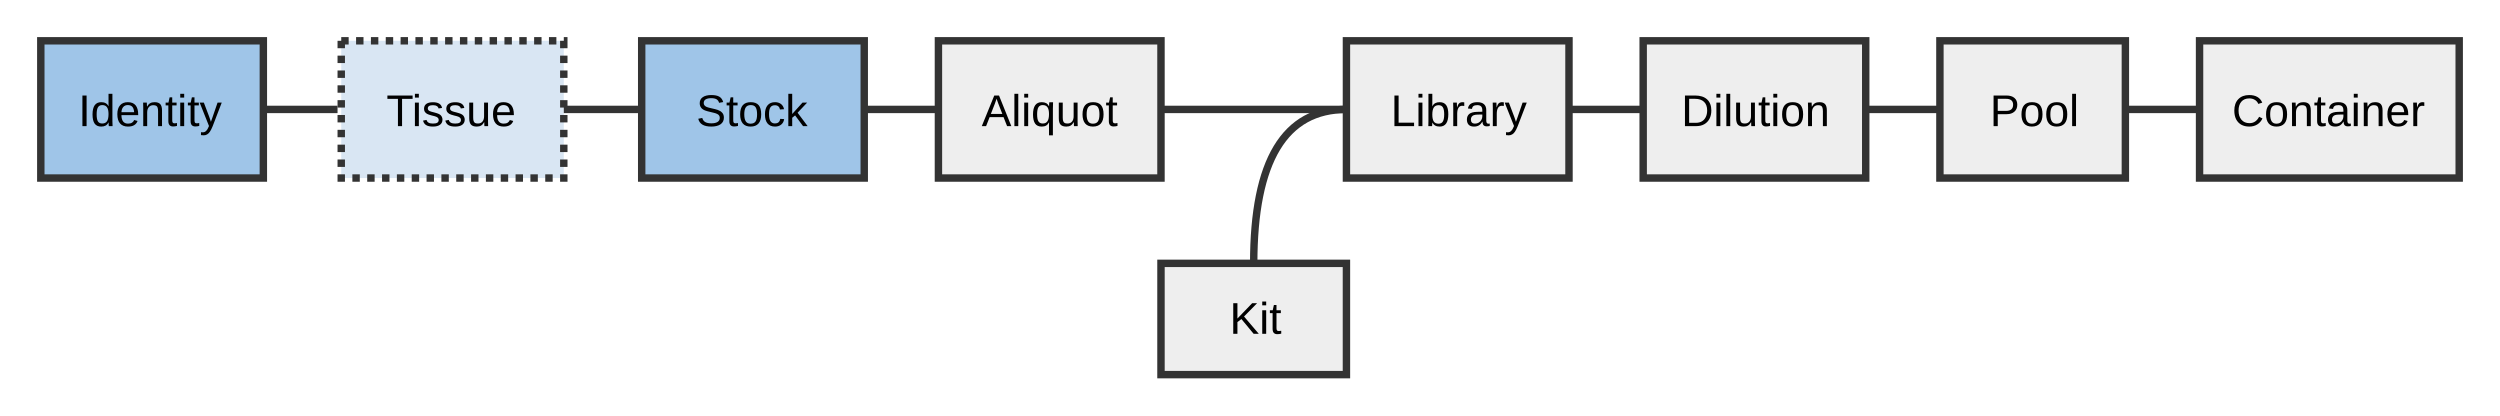
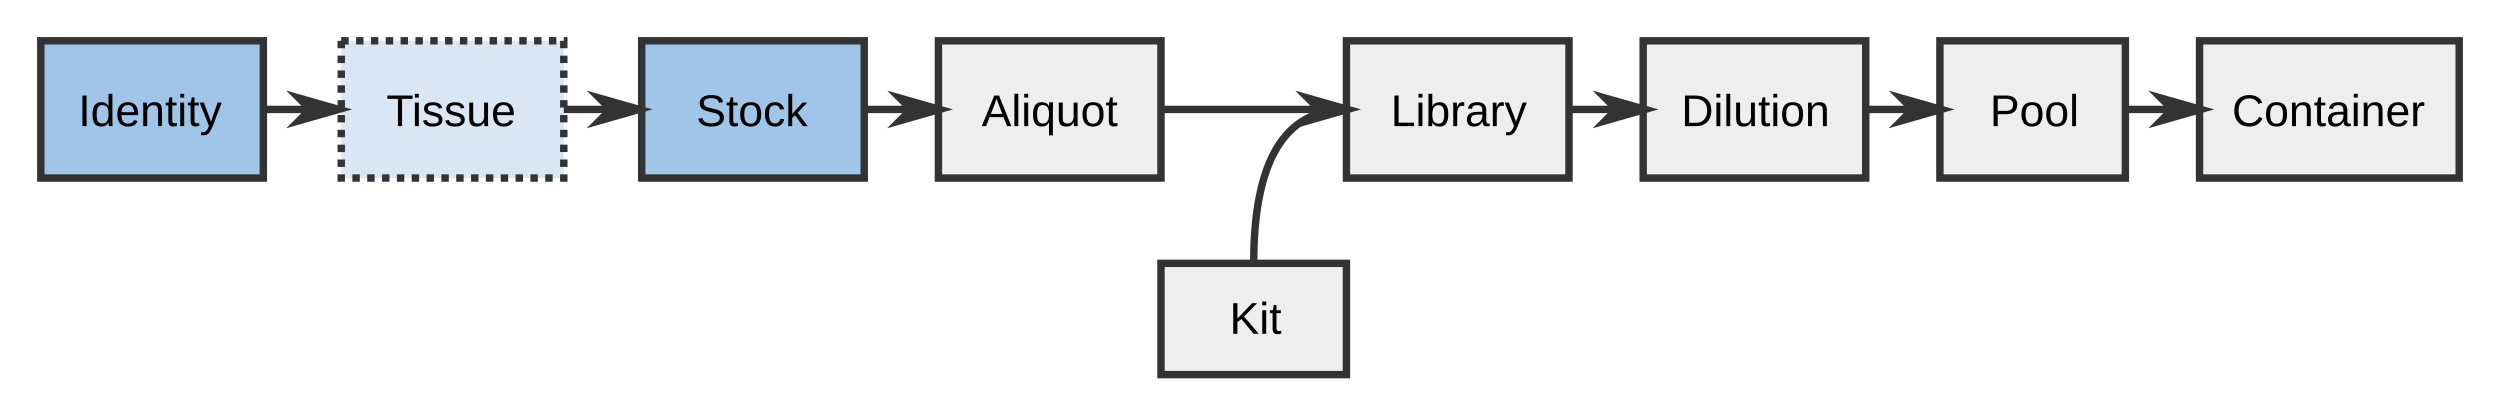
<svg xmlns="http://www.w3.org/2000/svg" xmlns:html="http://www.w3.org/1999/xhtml" version="1.1" width="674" height="112" id="svg2">
  <html:style />
  <path d="m 173,11 m 0,0 60,0 q 0,0 0,0 l 0,37 q 0,0 0,0 l -60,0 q 0,0 0,0 l 0,-37 q 0,0 0,0 z" stroke-miterlimit="10" id="sample1" style="fill:#9fc5e8;fill-opacity:1;stroke:#333333;stroke-width:2;stroke-miterlimit:10" />
-   <defs id="defs4" />
+   <defs id="defs4">
+     <marker style="overflow:visible;" id="marker4610" refX="0.0" refY="0.0" orient="auto">
+       <path transform="scale(0.4) rotate(180) translate(10,0)" style="fill-rule:evenodd;stroke:#333333;stroke-width:1pt;stroke-opacity:1;fill:#333333;fill-opacity:1" d="M 0.0,0.0 L 5.0,-5.0 L -12.5,0.0 L 5.0,5.0 L 0.0,0.0 z " id="path4612" />
+     </marker>
+     <marker style="overflow:visible;" id="marker4564" refX="0.0" refY="0.0" orient="auto">
+       <path transform="scale(0.4) rotate(180) translate(10,0)" style="fill-rule:evenodd;stroke:#333333;stroke-width:1pt;stroke-opacity:1;fill:#333333;fill-opacity:1" d="M 0.0,0.0 L 5.0,-5.0 L -12.5,0.0 L 5.0,5.0 L 0.0,0.0 z " id="path4566" />
+     </marker>
+     <marker style="overflow:visible;" id="marker4524" refX="0.0" refY="0.0" orient="auto">
+       <path transform="scale(0.4) rotate(180) translate(10,0)" style="fill-rule:evenodd;stroke:#333333;stroke-width:1pt;stroke-opacity:1;fill:#333333;fill-opacity:1" d="M 0.0,0.0 L 5.0,-5.0 L -12.5,0.0 L 5.0,5.0 L 0.0,0.0 z " id="path4526" />
+     </marker>
+     <marker style="overflow:visible;" id="marker4490" refX="0.0" refY="0.0" orient="auto">
+       <path transform="scale(0.4) rotate(180) translate(10,0)" style="fill-rule:evenodd;stroke:#333333;stroke-width:1pt;stroke-opacity:1;fill:#333333;fill-opacity:1" d="M 0.0,0.0 L 5.0,-5.0 L -12.5,0.0 L 5.0,5.0 L 0.0,0.0 z " id="path4492" />
+     </marker>
+     <marker style="overflow:visible;" id="marker4462" refX="0.0" refY="0.0" orient="auto">
+       <path transform="scale(0.4) rotate(180) translate(10,0)" style="fill-rule:evenodd;stroke:#333333;stroke-width:1pt;stroke-opacity:1;fill:#333333;fill-opacity:1" d="M 0.0,0.0 L 5.0,-5.0 L -12.5,0.0 L 5.0,5.0 L 0.0,0.0 z " id="path4464" />
+     </marker>
+     <marker style="overflow:visible;" id="marker4440" refX="0.0" refY="0.0" orient="auto">
+       <path transform="scale(0.4) rotate(180) translate(10,0)" style="fill-rule:evenodd;stroke:#333333;stroke-width:1pt;stroke-opacity:1;fill:#333333;fill-opacity:1" d="M 0.0,0.0 L 5.0,-5.0 L -12.5,0.0 L 5.0,5.0 L 0.0,0.0 z " id="path4442" />
+     </marker>
+     <marker orient="auto" refY="0.0" refX="0.0" id="Arrow1Mend" style="overflow:visible;">
+       <path id="path4173" d="M 0.0,0.0 L 5.0,-5.0 L -12.5,0.0 L 5.0,5.0 L 0.0,0.0 z " style="fill-rule:evenodd;stroke:#333333;stroke-width:1pt;stroke-opacity:1;fill:#333333;fill-opacity:1" transform="scale(0.4) rotate(180) translate(10,0)" />
+     </marker>
+   </defs>
  <text style="font-style:normal;font-weight:normal;font-size:12px;line-height:14px;font-family:Arial;fill:#000000;stroke:none" id="text54" y="34" x="187.707" line-height="14px" text-decoration="" font-weight="normal" font-style="normal" font-size="12px">Stock</text>
  <path d="m 253,11 m 0,0 60,0 q 0,0 0,0 l 0,37 q 0,0 0,0 l -60,0 q 0,0 0,0 l 0,-37 q 0,0 0,0 z" stroke-miterlimit="10" id="sample2" style="fill:#eeeeee;fill-opacity:1;stroke:#333333;stroke-width:2;stroke-miterlimit:10" />
  <text style="font-style:normal;font-weight:normal;font-size:12px;line-height:14px;font-family:Arial;fill:#000000;stroke:none" id="text98" y="34" x="264.666" line-height="14px" text-decoration="" font-weight="normal" font-style="normal" font-size="12px">Aliquot</text>
  <path d="m 313,71 m 0,0 50,0 q 0,0 0,0 l 0,30 q 0,0 0,0 l -50,0 q 0,0 0,0 l 0,-30 q 0,0 0,0 z" stroke-miterlimit="10" id="kit" style="fill:#eeeeee;fill-opacity:1;stroke:#333333;stroke-width:2;stroke-miterlimit:10" />
  <rect x="322" y="79" width="33" height="14" id="rect128" style="fill:#000000;fill-opacity:0;stroke:none" />
  <text style="font-style:normal;font-weight:normal;font-size:12px;line-height:14px;font-family:Arial;fill:#000000;stroke:none" id="text142" y="90" x="331.5" line-height="14px" text-decoration="" font-weight="normal" font-style="normal" font-size="12px">Kit</text>
  <path d="m 363,11 m 0,0 60,0 q 0,0 0,0 l 0,37 q 0,0 0,0 l -60,0 q 0,0 0,0 l 0,-37 q 0,0 0,0 z" stroke-miterlimit="10" id="library" style="fill:#eeeeee;fill-opacity:1;stroke:#333333;stroke-width:2;stroke-miterlimit:10" />
  <text style="font-style:normal;font-weight:normal;font-size:12px;line-height:14px;font-family:Arial;fill:#000000;stroke:none" id="text186" y="34" x="374.953" line-height="14px" text-decoration="" font-weight="normal" font-style="normal" font-size="12px">Library</text>
  <path d="m 443,11 m 0,0 60,0 q 0,0 0,0 l 0,37 q 0,0 0,0 l -60,0 q 0,0 0,0 l 0,-37 q 0,0 0,0 z" stroke-miterlimit="10" id="dilution" style="fill:#eeeeee;fill-opacity:1;stroke:#333333;stroke-width:2;stroke-miterlimit:10" />
  <text style="font-style:normal;font-weight:normal;font-size:12px;line-height:14px;font-family:Arial;fill:#000000;stroke:none" id="text230" y="34" x="453.281" line-height="14px" text-decoration="" font-weight="normal" font-style="normal" font-size="12px">Dilution</text>
  <path d="m 523,11 m 0,0 50,0 q 0,0 0,0 l 0,37 q 0,0 0,0 l -50,0 q 0,0 0,0 l 0,-37 q 0,0 0,0 z" stroke-miterlimit="10" id="pool" style="fill:#eeeeee;fill-opacity:1;stroke:#333333;stroke-width:2;stroke-miterlimit:10" />
  <rect x="532" y="23" width="33" height="14" id="rect260" style="fill:#000000;fill-opacity:0;stroke:none" />
  <text style="font-style:normal;font-weight:normal;font-size:12px;line-height:14px;font-family:Arial;fill:#000000;stroke:none" id="text274" y="34" x="536.484" line-height="14px" text-decoration="" font-weight="normal" font-style="normal" font-size="12px">Pool</text>
  <path d="m 593,11 m 0,0 70,0 q 0,0 0,0 l 0,37 q 0,0 0,0 l -70,0 q 0,0 0,0 l 0,-37 q 0,0 0,0 z" stroke-miterlimit="10" id="flowcell" style="fill:#eeeeee;fill-opacity:1;stroke:#333333;stroke-width:2;stroke-miterlimit:10" />
  <text style="font-style:normal;font-weight:normal;font-size:12px;line-height:14px;font-family:Arial;fill:#000000;stroke:none" id="text318" y="34" x="601.762" line-height="14px" text-decoration="" font-weight="normal" font-style="normal" font-size="12px">Container</text>
-   <path style="fill:none;stroke:#333333;stroke-width:2;stroke-miterlimit:10" id="path328" stroke-miterlimit="10" d="m 573,29.5 6.667,0 6.667,0 6.667,0" />
-   <path style="fill:none;stroke:#333333;stroke-width:2;stroke-miterlimit:10" id="path338" stroke-miterlimit="10" d="m 503,29.5 6.667,0 6.667,0 6.667,0" />
-   <path style="fill:none;stroke:#333333;stroke-width:2;stroke-miterlimit:10" id="path348" stroke-miterlimit="10" d="m 443,29.5 -6.667,0 -6.667,0 -6.667,0" />
+   <path style="fill:none;stroke:#333333;stroke-width:2;stroke-miterlimit:10;marker-end:url(#marker4610)" id="path328" stroke-miterlimit="10" d="m 573,29.5 6.667,0 6.667,0 6.667,0" />
+   <path style="fill:none;stroke:#333333;stroke-width:2;stroke-miterlimit:10;marker-end:url(#Arrow1Mend)" id="path338" stroke-miterlimit="10" d="m 503,29.5 6.667,0 6.667,0 6.667,0" />
+   <path style="fill:none;stroke:#333333;stroke-width:2;stroke-miterlimit:10;marker-end:url(#marker4440)" id="path348" stroke-miterlimit="10" d="m 423.18,29.5 6.667,0 6.667,0 6.667,0" />
  <path style="fill:none;stroke:#333333;stroke-width:2;stroke-miterlimit:10" id="path358" stroke-miterlimit="10" d="m 338,71 q 0,-41.5 25,-41.5" />
-   <path style="fill:none;stroke:#333333;stroke-width:2;stroke-miterlimit:10" id="path368" stroke-miterlimit="10" d="m 313,29.5 16.667,0 16.667,0 16.667,0" />
-   <path style="fill:none;stroke:#333333;stroke-width:2;stroke-miterlimit:10" id="path378" stroke-miterlimit="10" d="m 233,29.5 6.667,0 6.667,0 6.667,0" />
+   <path style="fill:none;stroke:#333333;stroke-width:2;stroke-miterlimit:10;marker-end:url(#marker4462)" id="path368" stroke-miterlimit="10" d="m 313,29.5 16.667,0 16.667,0 16.667,0" />
+   <path style="fill:none;stroke:#333333;stroke-width:2;stroke-miterlimit:10;marker-end:url(#marker4490)" id="path378" stroke-miterlimit="10" d="m 233,29.5 6.667,0 6.667,0 6.667,0" />
  <path style="fill:#d9e6f3;fill-opacity:1;stroke:#333333;stroke-width:2;stroke-miterlimit:10;stroke-dasharray:2,2;stroke-dashoffset:0" id="path6984" stroke-miterlimit="10" d="m 92,11 m 0,0 60,0 q 0,0 0,0 l 0,37 q 0,0 0,0 l -60,0 q 0,0 0,0 l 0,-37 q 0,0 0,0 z" />
  <text font-size="12px" font-style="normal" font-weight="normal" text-decoration="" line-height="14px" x="104.174" y="34" id="text6986" style="font-style:normal;font-weight:normal;font-size:12px;line-height:14px;font-family:Arial;fill:#000000;stroke:none">Tissue</text>
-   <path d="m 152,29.5 6.667,0 6.667,0 6.667,0" stroke-miterlimit="10" id="path6988" style="fill:none;stroke:#333333;stroke-width:2;stroke-miterlimit:10" />
+   <path d="m 152,29.5 6.667,0 6.667,0 6.667,0" stroke-miterlimit="10" id="path6988" style="fill:none;stroke:#333333;stroke-width:2;stroke-miterlimit:10;marker-end:url(#marker4524)" />
  <path d="m 11,11 m 0,0 60,0 q 0,0 0,0 l 0,37 q 0,0 0,0 l -60,0 q 0,0 0,0 l 0,-37 q 0,0 0,0 z" stroke-miterlimit="10" id="path6990" style="fill:#9fc5e8;fill-opacity:1;stroke:#333333;stroke-width:2;stroke-miterlimit:10" />
  <text style="font-style:normal;font-weight:normal;font-size:12px;line-height:14px;font-family:Arial;fill:#000000;stroke:none" id="text6992" y="34" x="21.11" line-height="14px" text-decoration="" font-weight="normal" font-style="normal" font-size="12px">Identity</text>
-   <path style="fill:none;stroke:#333333;stroke-width:2;stroke-miterlimit:10" id="path6994" stroke-miterlimit="10" d="m 71,29.5 6.667,0 6.667,0 L 91,29.5" />
+   <path style="fill:none;stroke:#333333;stroke-width:2;stroke-miterlimit:10;marker-end:url(#marker4564)" id="path6994" stroke-miterlimit="10" d="m 71,29.5 6.667,0 6.667,0 L 91,29.5" />
</svg>
